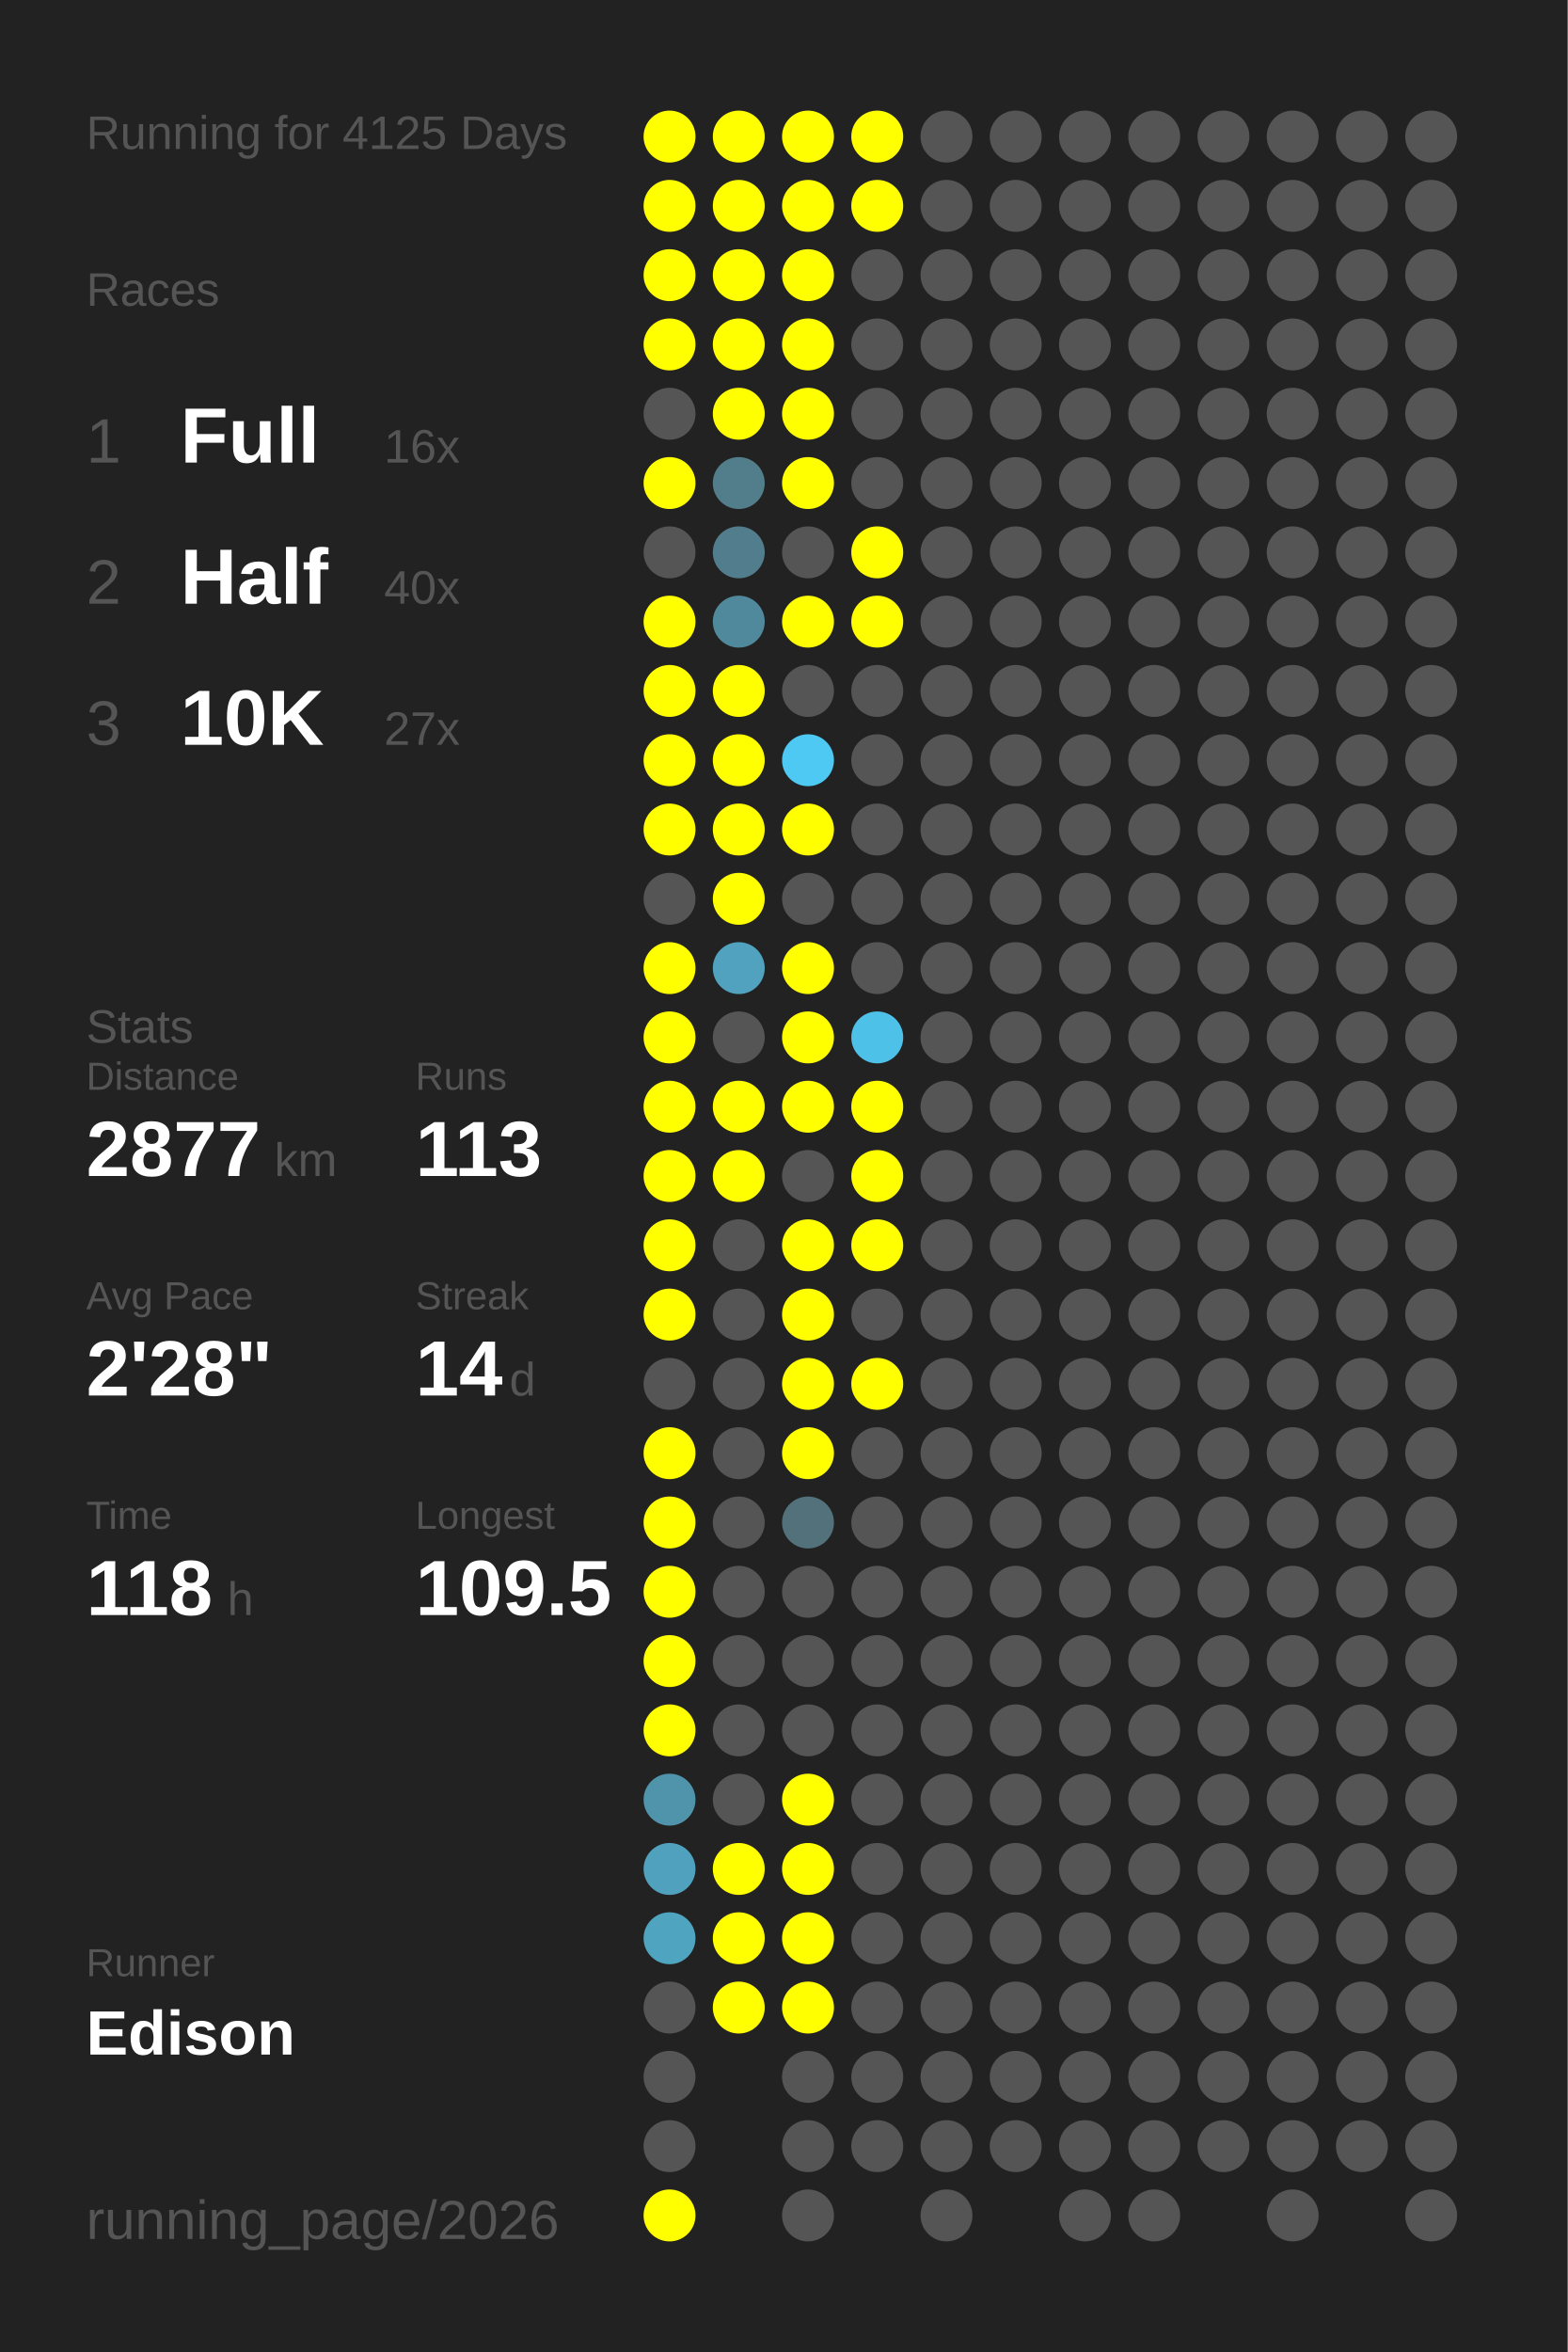
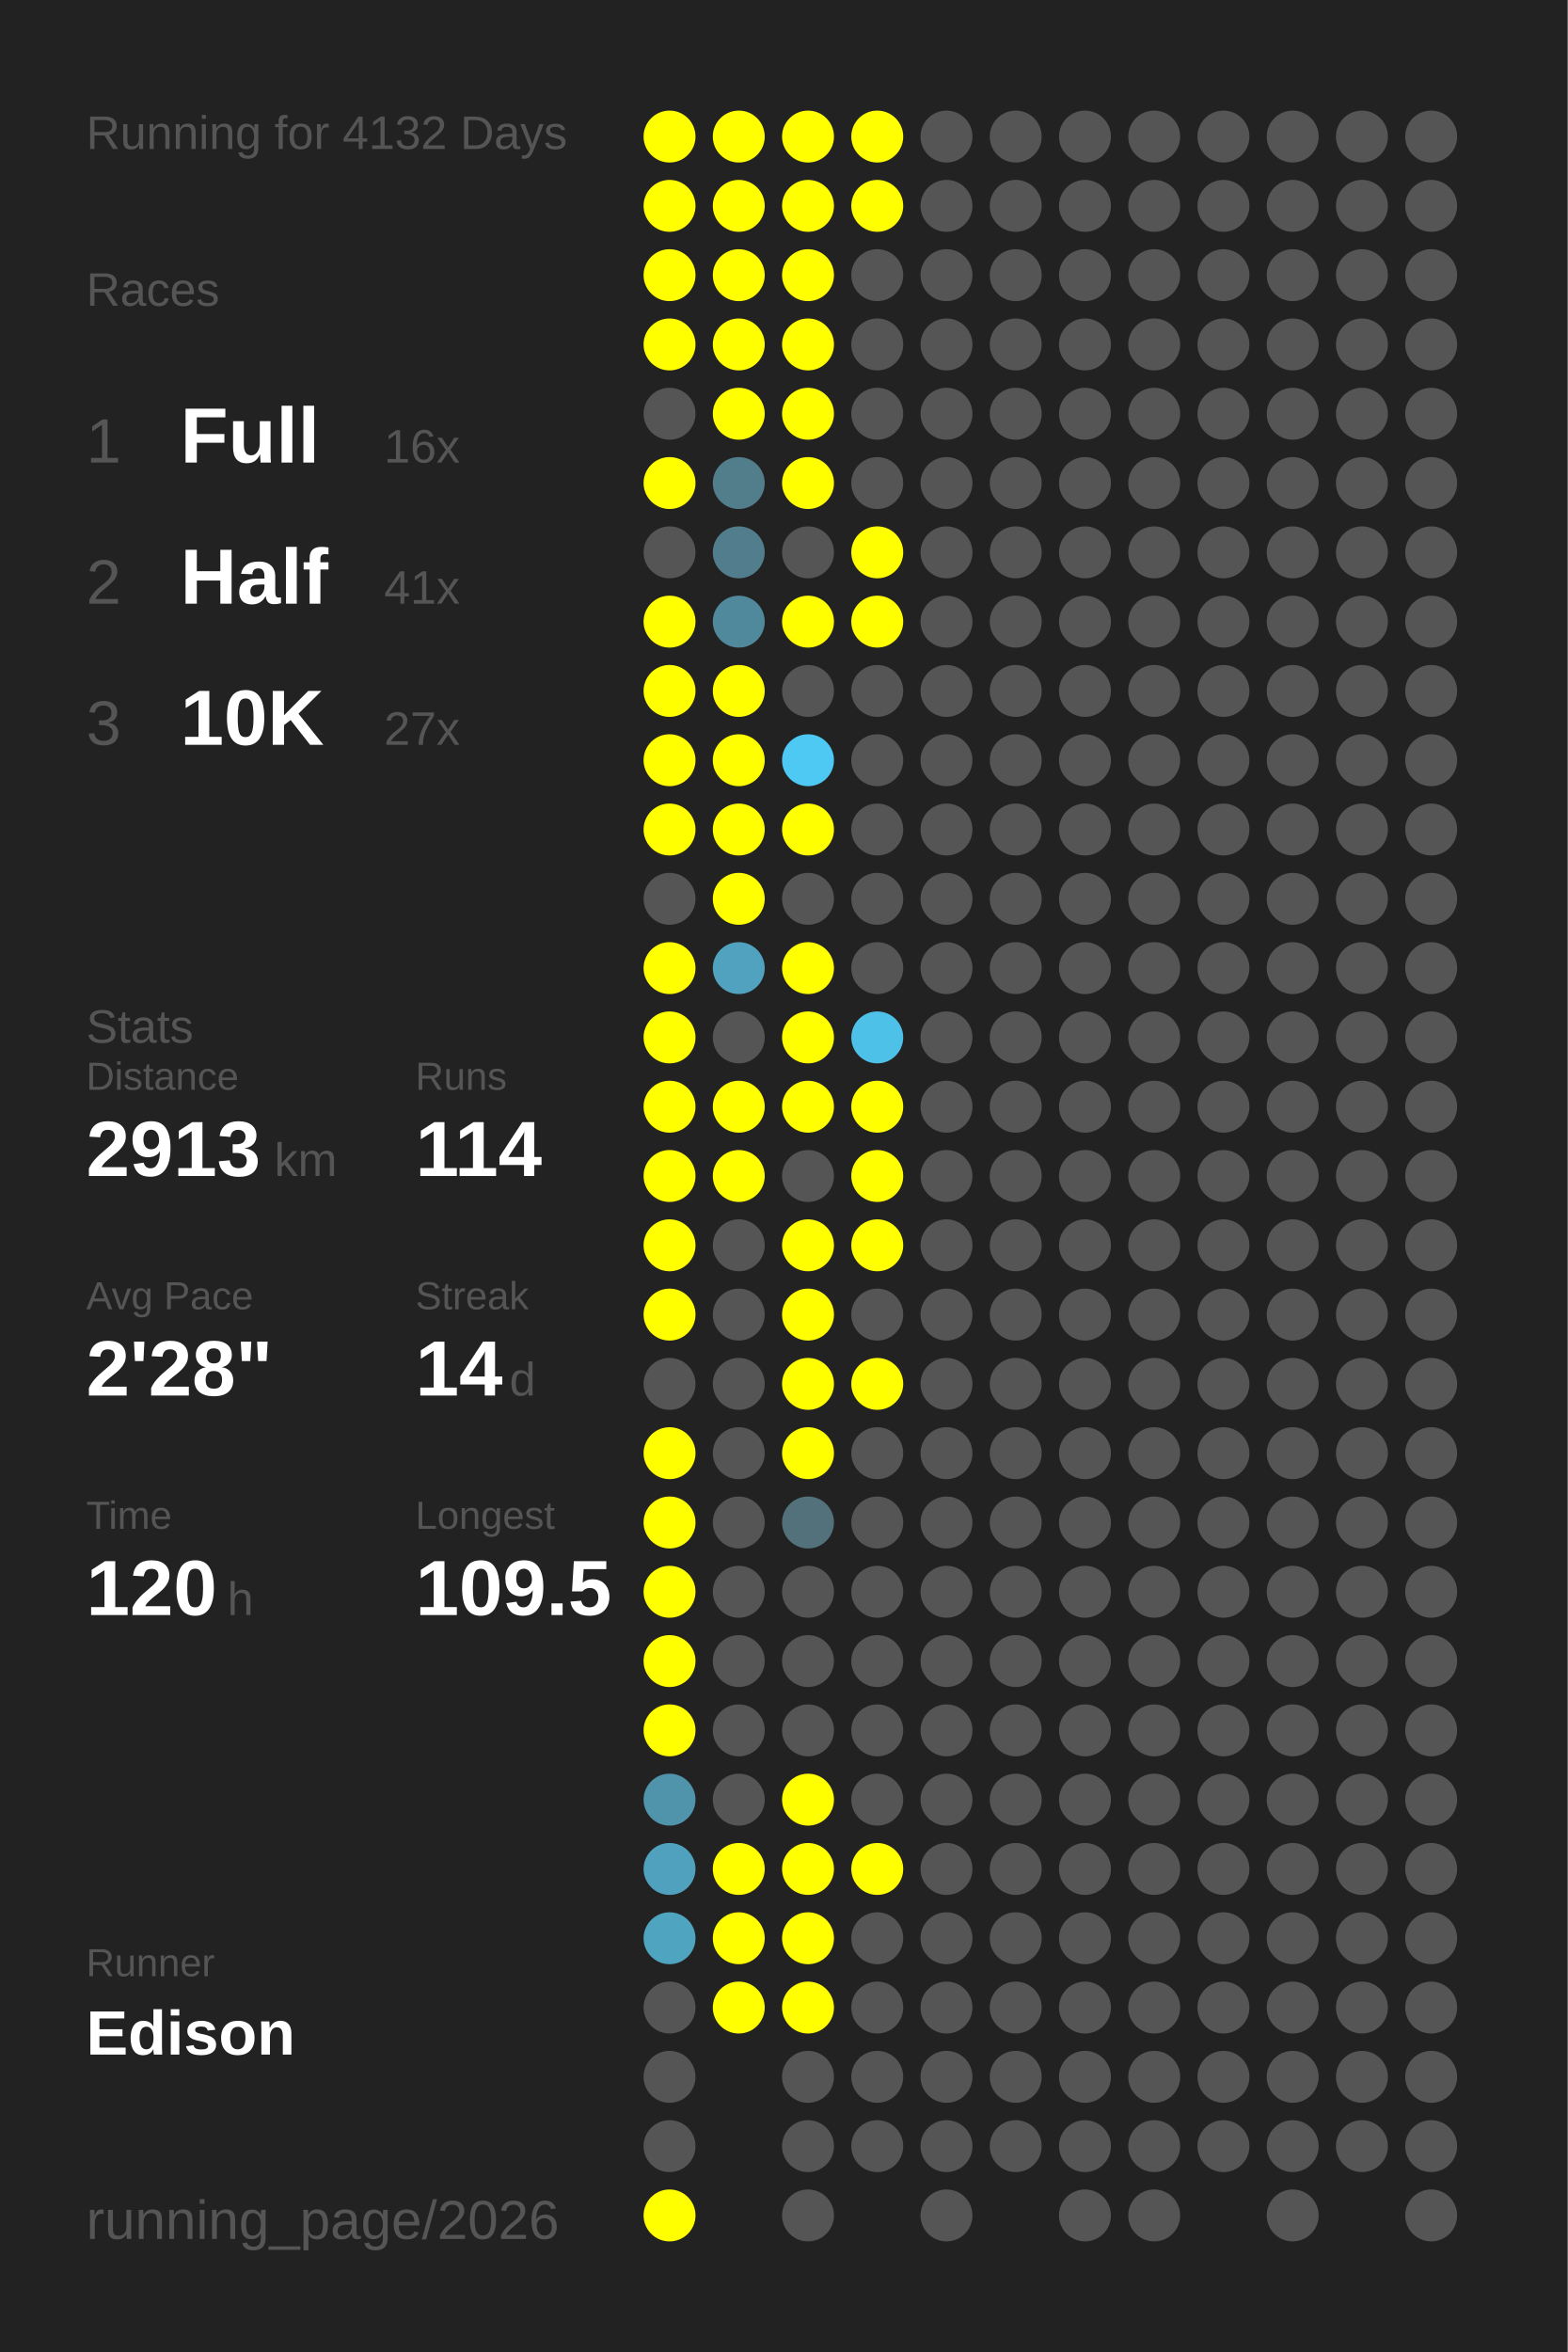
<svg xmlns="http://www.w3.org/2000/svg" baseProfile="full" height="300mm" version="1.1" viewBox="0,0,200,300" width="200mm">
  <defs />
  <rect fill="#222222" height="300" width="200" x="0" y="0" />
-   <text fill="#555555" style="font-size:6px; font-family:Arial;" x="11" y="19">Running for 4125 Days</text>
+   <text fill="#555555" style="font-size:6px; font-family:Arial;" x="11" y="19">Running for 4132 Days</text>
  <text fill="#555555" style="font-size:6px; font-family:Arial;" x="11" y="39">Races</text>
  <text fill="#555555" style="font-size:8px; font-family:Arial;" x="11" y="59">1</text>
  <text fill="#FFFFFF" style="font-size:10px; font-family:Arial; font-weight:bold;" x="23" y="59">Full</text>
  <text fill="#555555" style="font-size:6px; font-family:Arial;" x="49" y="59">16x</text>
  <text fill="#555555" style="font-size:8px; font-family:Arial;" x="11" y="77">2</text>
  <text fill="#FFFFFF" style="font-size:10px; font-family:Arial; font-weight:bold;" x="23" y="77">Half</text>
-   <text fill="#555555" style="font-size:6px; font-family:Arial;" x="49" y="77">40x</text>
+   <text fill="#555555" style="font-size:6px; font-family:Arial;" x="49" y="77">41x</text>
  <text fill="#555555" style="font-size:8px; font-family:Arial;" x="11" y="95">3</text>
  <text fill="#FFFFFF" style="font-size:10px; font-family:Arial; font-weight:bold;" x="23" y="95">10K</text>
  <text fill="#555555" style="font-size:6px; font-family:Arial;" x="49" y="95">27x</text>
  <text fill="#555555" style="font-size:6px; font-family:Arial;" x="11" y="133">Stats</text>
  <text fill="#555555" style="font-size:5px; font-family:Arial;" x="11" y="139">Distance</text>
-   <text fill="#FFFFFF" style="font-size:10px; font-family:Arial; font-weight:bold;" x="11" y="150">2877</text>
+   <text fill="#FFFFFF" style="font-size:10px; font-family:Arial; font-weight:bold;" x="11" y="150">2913</text>
  <text fill="#555555" style="font-size:6px; font-family:Arial;" x="35" y="150">km</text>
  <text fill="#555555" style="font-size:5px; font-family:Arial;" x="53" y="139">Runs</text>
-   <text fill="#FFFFFF" style="font-size:10px; font-family:Arial; font-weight:bold;" x="53" y="150">113</text>
+   <text fill="#FFFFFF" style="font-size:10px; font-family:Arial; font-weight:bold;" x="53" y="150">114</text>
  <text fill="#555555" style="font-size:5px; font-family:Arial;" x="11" y="167">Avg Pace</text>
  <text fill="#FFFFFF" style="font-size:10px; font-family:Arial; font-weight:bold;" x="11" y="178">2'28"</text>
  <text fill="#555555" style="font-size:5px; font-family:Arial;" x="53" y="167">Streak</text>
  <text fill="#FFFFFF" style="font-size:10px; font-family:Arial; font-weight:bold;" x="53" y="178">14</text>
  <text fill="#555555" style="font-size:6px; font-family:Arial;" x="65" y="178">d</text>
  <text fill="#555555" style="font-size:5px; font-family:Arial;" x="11" y="195">Time</text>
-   <text fill="#FFFFFF" style="font-size:10px; font-family:Arial; font-weight:bold;" x="11" y="206">118</text>
+   <text fill="#FFFFFF" style="font-size:10px; font-family:Arial; font-weight:bold;" x="11" y="206">120</text>
  <text fill="#555555" style="font-size:6px; font-family:Arial;" x="29" y="206">h</text>
  <text fill="#555555" style="font-size:5px; font-family:Arial;" x="53" y="195">Longest</text>
  <text fill="#FFFFFF" style="font-size:10px; font-family:Arial; font-weight:bold;" x="53" y="206">109.5</text>
  <text fill="#555555" style="font-size:5px; font-family:Arial;" x="11" y="252.065">Runner</text>
  <text fill="#FFFFFF" style="font-size:8px; font-family:Arial; font-weight:bold;" x="11" y="262.065">Edison</text>
  <text fill="#555555" style="font-size:7px; font-family:Arial;" x="11" y="285.581">running_page/2026</text>
  <circle cx="85.417" cy="17.419" fill="#FFFF00" r="3.312" />
  <circle cx="85.417" cy="26.258" fill="#FFFF00" r="3.312" />
  <circle cx="85.417" cy="35.097" fill="#FFFF00" r="3.312" />
  <circle cx="85.417" cy="43.935" fill="#FFFF00" r="3.312" />
  <circle cx="85.417" cy="52.774" fill="#555555" r="3.312" />
  <circle cx="85.417" cy="61.613" fill="#FFFF00" r="3.312" />
  <circle cx="85.417" cy="70.452" fill="#555555" r="3.312" />
  <circle cx="85.417" cy="79.29" fill="#FFFF00" r="3.312" />
  <circle cx="85.417" cy="88.129" fill="#FFFF00" r="3.312" />
  <circle cx="85.417" cy="96.968" fill="#FFFF00" r="3.312" />
  <circle cx="85.417" cy="105.806" fill="#FFFF00" r="3.312" />
  <circle cx="85.417" cy="114.645" fill="#555555" r="3.312" />
  <circle cx="85.417" cy="123.484" fill="#FFFF00" r="3.312" />
  <circle cx="85.417" cy="132.323" fill="#FFFF00" r="3.312" />
  <circle cx="85.417" cy="141.161" fill="#FFFF00" r="3.312" />
  <circle cx="85.417" cy="150" fill="#FFFF00" r="3.312" />
  <circle cx="85.417" cy="158.839" fill="#FFFF00" r="3.312" />
  <circle cx="85.417" cy="167.677" fill="#FFFF00" r="3.312" />
  <circle cx="85.417" cy="176.516" fill="#555555" r="3.312" />
  <circle cx="85.417" cy="185.355" fill="#FFFF00" r="3.312" />
  <circle cx="85.417" cy="194.194" fill="#FFFF00" r="3.312" />
  <circle cx="85.417" cy="203.032" fill="#FFFF00" r="3.312" />
  <circle cx="85.417" cy="211.871" fill="#FFFF00" r="3.312" />
  <circle cx="85.417" cy="220.71" fill="#FFFF00" r="3.312" />
  <circle cx="85.417" cy="229.548" fill="#5094ab" r="3.312" />
  <circle cx="85.417" cy="238.387" fill="#50a1bd" r="3.312" />
  <circle cx="85.417" cy="247.226" fill="#4fa4c0" r="3.312" />
  <circle cx="85.417" cy="256.065" fill="#555555" r="3.312" />
  <circle cx="85.417" cy="264.903" fill="#555555" r="3.312" />
  <circle cx="85.417" cy="273.742" fill="#555555" r="3.312" />
  <circle cx="85.417" cy="282.581" fill="#FFFF00" r="3.312" />
  <circle cx="94.25" cy="17.419" fill="#FFFF00" r="3.312" />
  <circle cx="94.25" cy="26.258" fill="#FFFF00" r="3.312" />
  <circle cx="94.25" cy="35.097" fill="#FFFF00" r="3.312" />
  <circle cx="94.25" cy="43.935" fill="#FFFF00" r="3.312" />
  <circle cx="94.25" cy="52.774" fill="#FFFF00" r="3.312" />
  <circle cx="94.25" cy="61.613" fill="#527d8b" r="3.312" />
  <circle cx="94.25" cy="70.452" fill="#527d8c" r="3.312" />
  <circle cx="94.25" cy="79.29" fill="#51899c" r="3.312" />
  <circle cx="94.25" cy="88.129" fill="#FFFF00" r="3.312" />
  <circle cx="94.25" cy="96.968" fill="#FFFF00" r="3.312" />
  <circle cx="94.25" cy="105.806" fill="#FFFF00" r="3.312" />
  <circle cx="94.25" cy="114.645" fill="#FFFF00" r="3.312" />
  <circle cx="94.25" cy="123.484" fill="#50a2be" r="3.312" />
  <circle cx="94.25" cy="132.323" fill="#555555" r="3.312" />
  <circle cx="94.25" cy="141.161" fill="#FFFF00" r="3.312" />
  <circle cx="94.25" cy="150" fill="#FFFF00" r="3.312" />
  <circle cx="94.25" cy="158.839" fill="#555555" r="3.312" />
  <circle cx="94.25" cy="167.677" fill="#555555" r="3.312" />
  <circle cx="94.25" cy="176.516" fill="#555555" r="3.312" />
  <circle cx="94.25" cy="185.355" fill="#555555" r="3.312" />
  <circle cx="94.25" cy="194.194" fill="#555555" r="3.312" />
  <circle cx="94.25" cy="203.032" fill="#555555" r="3.312" />
  <circle cx="94.25" cy="211.871" fill="#555555" r="3.312" />
  <circle cx="94.25" cy="220.71" fill="#555555" r="3.312" />
  <circle cx="94.25" cy="229.548" fill="#555555" r="3.312" />
  <circle cx="94.25" cy="238.387" fill="#FFFF00" r="3.312" />
  <circle cx="94.25" cy="247.226" fill="#FFFF00" r="3.312" />
  <circle cx="94.25" cy="256.065" fill="#FFFF00" r="3.312" />
  <circle cx="103.083" cy="17.419" fill="#FFFF00" r="3.312" />
  <circle cx="103.083" cy="26.258" fill="#FFFF00" r="3.312" />
  <circle cx="103.083" cy="35.097" fill="#FFFF00" r="3.312" />
  <circle cx="103.083" cy="43.935" fill="#FFFF00" r="3.312" />
  <circle cx="103.083" cy="52.774" fill="#FFFF00" r="3.312" />
  <circle cx="103.083" cy="61.613" fill="#FFFF00" r="3.312" />
  <circle cx="103.083" cy="70.452" fill="#555555" r="3.312" />
  <circle cx="103.083" cy="79.29" fill="#FFFF00" r="3.312" />
  <circle cx="103.083" cy="88.129" fill="#555555" r="3.312" />
  <circle cx="103.083" cy="96.968" fill="#4dc9f3" r="3.312" />
  <circle cx="103.083" cy="105.806" fill="#FFFF00" r="3.312" />
  <circle cx="103.083" cy="114.645" fill="#555555" r="3.312" />
  <circle cx="103.083" cy="123.484" fill="#FFFF00" r="3.312" />
  <circle cx="103.083" cy="132.323" fill="#FFFF00" r="3.312" />
  <circle cx="103.083" cy="141.161" fill="#FFFF00" r="3.312" />
  <circle cx="103.083" cy="150" fill="#555555" r="3.312" />
  <circle cx="103.083" cy="158.839" fill="#FFFF00" r="3.312" />
  <circle cx="103.083" cy="167.677" fill="#FFFF00" r="3.312" />
  <circle cx="103.083" cy="176.516" fill="#FFFF00" r="3.312" />
  <circle cx="103.083" cy="185.355" fill="#FFFF00" r="3.312" />
  <circle cx="103.083" cy="194.194" fill="#53717b" r="3.312" />
  <circle cx="103.083" cy="203.032" fill="#555555" r="3.312" />
  <circle cx="103.083" cy="211.871" fill="#555555" r="3.312" />
  <circle cx="103.083" cy="220.71" fill="#555555" r="3.312" />
  <circle cx="103.083" cy="229.548" fill="#FFFF00" r="3.312" />
  <circle cx="103.083" cy="238.387" fill="#FFFF00" r="3.312" />
  <circle cx="103.083" cy="247.226" fill="#FFFF00" r="3.312" />
  <circle cx="103.083" cy="256.065" fill="#FFFF00" r="3.312" />
  <circle cx="103.083" cy="264.903" fill="#555555" r="3.312" />
  <circle cx="103.083" cy="273.742" fill="#555555" r="3.312" />
  <circle cx="103.083" cy="282.581" fill="#555555" r="3.312" />
  <circle cx="111.917" cy="17.419" fill="#FFFF00" r="3.312" />
  <circle cx="111.917" cy="26.258" fill="#FFFF00" r="3.312" />
  <circle cx="111.917" cy="35.097" fill="#555555" r="3.312" />
  <circle cx="111.917" cy="43.935" fill="#555555" r="3.312" />
  <circle cx="111.917" cy="52.774" fill="#555555" r="3.312" />
  <circle cx="111.917" cy="61.613" fill="#555555" r="3.312" />
  <circle cx="111.917" cy="70.452" fill="#FFFF00" r="3.312" />
  <circle cx="111.917" cy="79.29" fill="#FFFF00" r="3.312" />
  <circle cx="111.917" cy="88.129" fill="#555555" r="3.312" />
  <circle cx="111.917" cy="96.968" fill="#555555" r="3.312" />
  <circle cx="111.917" cy="105.806" fill="#555555" r="3.312" />
  <circle cx="111.917" cy="114.645" fill="#555555" r="3.312" />
  <circle cx="111.917" cy="123.484" fill="#555555" r="3.312" />
  <circle cx="111.917" cy="132.323" fill="#4ec1e8" r="3.312" />
  <circle cx="111.917" cy="141.161" fill="#FFFF00" r="3.312" />
  <circle cx="111.917" cy="150" fill="#FFFF00" r="3.312" />
  <circle cx="111.917" cy="158.839" fill="#FFFF00" r="3.312" />
  <circle cx="111.917" cy="167.677" fill="#555555" r="3.312" />
  <circle cx="111.917" cy="176.516" fill="#FFFF00" r="3.312" />
  <circle cx="111.917" cy="185.355" fill="#555555" r="3.312" />
  <circle cx="111.917" cy="194.194" fill="#555555" r="3.312" />
  <circle cx="111.917" cy="203.032" fill="#555555" r="3.312" />
  <circle cx="111.917" cy="211.871" fill="#555555" r="3.312" />
  <circle cx="111.917" cy="220.71" fill="#555555" r="3.312" />
  <circle cx="111.917" cy="229.548" fill="#555555" r="3.312" />
-   <circle cx="111.917" cy="238.387" fill="#555555" r="3.312" />
+   <circle cx="111.917" cy="238.387" fill="#FFFF00" r="3.312" />
  <circle cx="111.917" cy="247.226" fill="#555555" r="3.312" />
  <circle cx="111.917" cy="256.065" fill="#555555" r="3.312" />
  <circle cx="111.917" cy="264.903" fill="#555555" r="3.312" />
  <circle cx="111.917" cy="273.742" fill="#555555" r="3.312" />
  <circle cx="120.75" cy="17.419" fill="#555555" r="3.312" />
  <circle cx="120.75" cy="26.258" fill="#555555" r="3.312" />
  <circle cx="120.75" cy="35.097" fill="#555555" r="3.312" />
  <circle cx="120.75" cy="43.935" fill="#555555" r="3.312" />
  <circle cx="120.75" cy="52.774" fill="#555555" r="3.312" />
  <circle cx="120.75" cy="61.613" fill="#555555" r="3.312" />
  <circle cx="120.75" cy="70.452" fill="#555555" r="3.312" />
  <circle cx="120.75" cy="79.29" fill="#555555" r="3.312" />
  <circle cx="120.75" cy="88.129" fill="#555555" r="3.312" />
  <circle cx="120.75" cy="96.968" fill="#555555" r="3.312" />
  <circle cx="120.75" cy="105.806" fill="#555555" r="3.312" />
  <circle cx="120.75" cy="114.645" fill="#555555" r="3.312" />
  <circle cx="120.75" cy="123.484" fill="#555555" r="3.312" />
  <circle cx="120.75" cy="132.323" fill="#555555" r="3.312" />
  <circle cx="120.75" cy="141.161" fill="#555555" r="3.312" />
  <circle cx="120.75" cy="150" fill="#555555" r="3.312" />
  <circle cx="120.75" cy="158.839" fill="#555555" r="3.312" />
  <circle cx="120.75" cy="167.677" fill="#555555" r="3.312" />
  <circle cx="120.75" cy="176.516" fill="#555555" r="3.312" />
  <circle cx="120.75" cy="185.355" fill="#555555" r="3.312" />
  <circle cx="120.75" cy="194.194" fill="#555555" r="3.312" />
  <circle cx="120.75" cy="203.032" fill="#555555" r="3.312" />
  <circle cx="120.75" cy="211.871" fill="#555555" r="3.312" />
  <circle cx="120.75" cy="220.71" fill="#555555" r="3.312" />
  <circle cx="120.75" cy="229.548" fill="#555555" r="3.312" />
  <circle cx="120.75" cy="238.387" fill="#555555" r="3.312" />
  <circle cx="120.75" cy="247.226" fill="#555555" r="3.312" />
  <circle cx="120.75" cy="256.065" fill="#555555" r="3.312" />
  <circle cx="120.75" cy="264.903" fill="#555555" r="3.312" />
  <circle cx="120.75" cy="273.742" fill="#555555" r="3.312" />
  <circle cx="120.75" cy="282.581" fill="#555555" r="3.312" />
  <circle cx="129.583" cy="17.419" fill="#555555" r="3.312" />
  <circle cx="129.583" cy="26.258" fill="#555555" r="3.312" />
  <circle cx="129.583" cy="35.097" fill="#555555" r="3.312" />
  <circle cx="129.583" cy="43.935" fill="#555555" r="3.312" />
  <circle cx="129.583" cy="52.774" fill="#555555" r="3.312" />
  <circle cx="129.583" cy="61.613" fill="#555555" r="3.312" />
  <circle cx="129.583" cy="70.452" fill="#555555" r="3.312" />
  <circle cx="129.583" cy="79.29" fill="#555555" r="3.312" />
  <circle cx="129.583" cy="88.129" fill="#555555" r="3.312" />
  <circle cx="129.583" cy="96.968" fill="#555555" r="3.312" />
  <circle cx="129.583" cy="105.806" fill="#555555" r="3.312" />
  <circle cx="129.583" cy="114.645" fill="#555555" r="3.312" />
  <circle cx="129.583" cy="123.484" fill="#555555" r="3.312" />
  <circle cx="129.583" cy="132.323" fill="#555555" r="3.312" />
  <circle cx="129.583" cy="141.161" fill="#555555" r="3.312" />
  <circle cx="129.583" cy="150" fill="#555555" r="3.312" />
  <circle cx="129.583" cy="158.839" fill="#555555" r="3.312" />
  <circle cx="129.583" cy="167.677" fill="#555555" r="3.312" />
  <circle cx="129.583" cy="176.516" fill="#555555" r="3.312" />
  <circle cx="129.583" cy="185.355" fill="#555555" r="3.312" />
  <circle cx="129.583" cy="194.194" fill="#555555" r="3.312" />
  <circle cx="129.583" cy="203.032" fill="#555555" r="3.312" />
  <circle cx="129.583" cy="211.871" fill="#555555" r="3.312" />
  <circle cx="129.583" cy="220.71" fill="#555555" r="3.312" />
  <circle cx="129.583" cy="229.548" fill="#555555" r="3.312" />
  <circle cx="129.583" cy="238.387" fill="#555555" r="3.312" />
  <circle cx="129.583" cy="247.226" fill="#555555" r="3.312" />
  <circle cx="129.583" cy="256.065" fill="#555555" r="3.312" />
  <circle cx="129.583" cy="264.903" fill="#555555" r="3.312" />
  <circle cx="129.583" cy="273.742" fill="#555555" r="3.312" />
  <circle cx="138.417" cy="17.419" fill="#555555" r="3.312" />
  <circle cx="138.417" cy="26.258" fill="#555555" r="3.312" />
  <circle cx="138.417" cy="35.097" fill="#555555" r="3.312" />
  <circle cx="138.417" cy="43.935" fill="#555555" r="3.312" />
  <circle cx="138.417" cy="52.774" fill="#555555" r="3.312" />
  <circle cx="138.417" cy="61.613" fill="#555555" r="3.312" />
  <circle cx="138.417" cy="70.452" fill="#555555" r="3.312" />
  <circle cx="138.417" cy="79.29" fill="#555555" r="3.312" />
  <circle cx="138.417" cy="88.129" fill="#555555" r="3.312" />
  <circle cx="138.417" cy="96.968" fill="#555555" r="3.312" />
  <circle cx="138.417" cy="105.806" fill="#555555" r="3.312" />
  <circle cx="138.417" cy="114.645" fill="#555555" r="3.312" />
  <circle cx="138.417" cy="123.484" fill="#555555" r="3.312" />
  <circle cx="138.417" cy="132.323" fill="#555555" r="3.312" />
  <circle cx="138.417" cy="141.161" fill="#555555" r="3.312" />
  <circle cx="138.417" cy="150" fill="#555555" r="3.312" />
  <circle cx="138.417" cy="158.839" fill="#555555" r="3.312" />
  <circle cx="138.417" cy="167.677" fill="#555555" r="3.312" />
  <circle cx="138.417" cy="176.516" fill="#555555" r="3.312" />
  <circle cx="138.417" cy="185.355" fill="#555555" r="3.312" />
  <circle cx="138.417" cy="194.194" fill="#555555" r="3.312" />
  <circle cx="138.417" cy="203.032" fill="#555555" r="3.312" />
  <circle cx="138.417" cy="211.871" fill="#555555" r="3.312" />
  <circle cx="138.417" cy="220.71" fill="#555555" r="3.312" />
  <circle cx="138.417" cy="229.548" fill="#555555" r="3.312" />
  <circle cx="138.417" cy="238.387" fill="#555555" r="3.312" />
  <circle cx="138.417" cy="247.226" fill="#555555" r="3.312" />
  <circle cx="138.417" cy="256.065" fill="#555555" r="3.312" />
  <circle cx="138.417" cy="264.903" fill="#555555" r="3.312" />
  <circle cx="138.417" cy="273.742" fill="#555555" r="3.312" />
  <circle cx="138.417" cy="282.581" fill="#555555" r="3.312" />
  <circle cx="147.25" cy="17.419" fill="#555555" r="3.312" />
  <circle cx="147.25" cy="26.258" fill="#555555" r="3.312" />
  <circle cx="147.25" cy="35.097" fill="#555555" r="3.312" />
  <circle cx="147.25" cy="43.935" fill="#555555" r="3.312" />
  <circle cx="147.25" cy="52.774" fill="#555555" r="3.312" />
  <circle cx="147.25" cy="61.613" fill="#555555" r="3.312" />
  <circle cx="147.25" cy="70.452" fill="#555555" r="3.312" />
  <circle cx="147.25" cy="79.29" fill="#555555" r="3.312" />
  <circle cx="147.25" cy="88.129" fill="#555555" r="3.312" />
  <circle cx="147.25" cy="96.968" fill="#555555" r="3.312" />
  <circle cx="147.25" cy="105.806" fill="#555555" r="3.312" />
  <circle cx="147.25" cy="114.645" fill="#555555" r="3.312" />
  <circle cx="147.25" cy="123.484" fill="#555555" r="3.312" />
  <circle cx="147.25" cy="132.323" fill="#555555" r="3.312" />
  <circle cx="147.25" cy="141.161" fill="#555555" r="3.312" />
  <circle cx="147.25" cy="150" fill="#555555" r="3.312" />
  <circle cx="147.25" cy="158.839" fill="#555555" r="3.312" />
  <circle cx="147.25" cy="167.677" fill="#555555" r="3.312" />
  <circle cx="147.25" cy="176.516" fill="#555555" r="3.312" />
  <circle cx="147.25" cy="185.355" fill="#555555" r="3.312" />
  <circle cx="147.25" cy="194.194" fill="#555555" r="3.312" />
  <circle cx="147.25" cy="203.032" fill="#555555" r="3.312" />
  <circle cx="147.25" cy="211.871" fill="#555555" r="3.312" />
  <circle cx="147.25" cy="220.71" fill="#555555" r="3.312" />
  <circle cx="147.25" cy="229.548" fill="#555555" r="3.312" />
  <circle cx="147.25" cy="238.387" fill="#555555" r="3.312" />
  <circle cx="147.25" cy="247.226" fill="#555555" r="3.312" />
  <circle cx="147.25" cy="256.065" fill="#555555" r="3.312" />
  <circle cx="147.25" cy="264.903" fill="#555555" r="3.312" />
  <circle cx="147.25" cy="273.742" fill="#555555" r="3.312" />
  <circle cx="147.25" cy="282.581" fill="#555555" r="3.312" />
  <circle cx="156.083" cy="17.419" fill="#555555" r="3.312" />
  <circle cx="156.083" cy="26.258" fill="#555555" r="3.312" />
  <circle cx="156.083" cy="35.097" fill="#555555" r="3.312" />
  <circle cx="156.083" cy="43.935" fill="#555555" r="3.312" />
  <circle cx="156.083" cy="52.774" fill="#555555" r="3.312" />
  <circle cx="156.083" cy="61.613" fill="#555555" r="3.312" />
  <circle cx="156.083" cy="70.452" fill="#555555" r="3.312" />
  <circle cx="156.083" cy="79.29" fill="#555555" r="3.312" />
  <circle cx="156.083" cy="88.129" fill="#555555" r="3.312" />
  <circle cx="156.083" cy="96.968" fill="#555555" r="3.312" />
  <circle cx="156.083" cy="105.806" fill="#555555" r="3.312" />
  <circle cx="156.083" cy="114.645" fill="#555555" r="3.312" />
  <circle cx="156.083" cy="123.484" fill="#555555" r="3.312" />
  <circle cx="156.083" cy="132.323" fill="#555555" r="3.312" />
  <circle cx="156.083" cy="141.161" fill="#555555" r="3.312" />
  <circle cx="156.083" cy="150" fill="#555555" r="3.312" />
  <circle cx="156.083" cy="158.839" fill="#555555" r="3.312" />
  <circle cx="156.083" cy="167.677" fill="#555555" r="3.312" />
  <circle cx="156.083" cy="176.516" fill="#555555" r="3.312" />
  <circle cx="156.083" cy="185.355" fill="#555555" r="3.312" />
  <circle cx="156.083" cy="194.194" fill="#555555" r="3.312" />
  <circle cx="156.083" cy="203.032" fill="#555555" r="3.312" />
  <circle cx="156.083" cy="211.871" fill="#555555" r="3.312" />
  <circle cx="156.083" cy="220.71" fill="#555555" r="3.312" />
  <circle cx="156.083" cy="229.548" fill="#555555" r="3.312" />
  <circle cx="156.083" cy="238.387" fill="#555555" r="3.312" />
  <circle cx="156.083" cy="247.226" fill="#555555" r="3.312" />
  <circle cx="156.083" cy="256.065" fill="#555555" r="3.312" />
  <circle cx="156.083" cy="264.903" fill="#555555" r="3.312" />
  <circle cx="156.083" cy="273.742" fill="#555555" r="3.312" />
  <circle cx="164.917" cy="17.419" fill="#555555" r="3.312" />
  <circle cx="164.917" cy="26.258" fill="#555555" r="3.312" />
  <circle cx="164.917" cy="35.097" fill="#555555" r="3.312" />
  <circle cx="164.917" cy="43.935" fill="#555555" r="3.312" />
  <circle cx="164.917" cy="52.774" fill="#555555" r="3.312" />
  <circle cx="164.917" cy="61.613" fill="#555555" r="3.312" />
  <circle cx="164.917" cy="70.452" fill="#555555" r="3.312" />
  <circle cx="164.917" cy="79.29" fill="#555555" r="3.312" />
  <circle cx="164.917" cy="88.129" fill="#555555" r="3.312" />
  <circle cx="164.917" cy="96.968" fill="#555555" r="3.312" />
  <circle cx="164.917" cy="105.806" fill="#555555" r="3.312" />
  <circle cx="164.917" cy="114.645" fill="#555555" r="3.312" />
  <circle cx="164.917" cy="123.484" fill="#555555" r="3.312" />
  <circle cx="164.917" cy="132.323" fill="#555555" r="3.312" />
  <circle cx="164.917" cy="141.161" fill="#555555" r="3.312" />
  <circle cx="164.917" cy="150" fill="#555555" r="3.312" />
  <circle cx="164.917" cy="158.839" fill="#555555" r="3.312" />
  <circle cx="164.917" cy="167.677" fill="#555555" r="3.312" />
  <circle cx="164.917" cy="176.516" fill="#555555" r="3.312" />
  <circle cx="164.917" cy="185.355" fill="#555555" r="3.312" />
  <circle cx="164.917" cy="194.194" fill="#555555" r="3.312" />
  <circle cx="164.917" cy="203.032" fill="#555555" r="3.312" />
  <circle cx="164.917" cy="211.871" fill="#555555" r="3.312" />
  <circle cx="164.917" cy="220.71" fill="#555555" r="3.312" />
  <circle cx="164.917" cy="229.548" fill="#555555" r="3.312" />
  <circle cx="164.917" cy="238.387" fill="#555555" r="3.312" />
  <circle cx="164.917" cy="247.226" fill="#555555" r="3.312" />
  <circle cx="164.917" cy="256.065" fill="#555555" r="3.312" />
  <circle cx="164.917" cy="264.903" fill="#555555" r="3.312" />
  <circle cx="164.917" cy="273.742" fill="#555555" r="3.312" />
  <circle cx="164.917" cy="282.581" fill="#555555" r="3.312" />
  <circle cx="173.75" cy="17.419" fill="#555555" r="3.312" />
  <circle cx="173.75" cy="26.258" fill="#555555" r="3.312" />
  <circle cx="173.75" cy="35.097" fill="#555555" r="3.312" />
  <circle cx="173.75" cy="43.935" fill="#555555" r="3.312" />
  <circle cx="173.75" cy="52.774" fill="#555555" r="3.312" />
  <circle cx="173.75" cy="61.613" fill="#555555" r="3.312" />
  <circle cx="173.75" cy="70.452" fill="#555555" r="3.312" />
  <circle cx="173.75" cy="79.29" fill="#555555" r="3.312" />
  <circle cx="173.75" cy="88.129" fill="#555555" r="3.312" />
  <circle cx="173.75" cy="96.968" fill="#555555" r="3.312" />
  <circle cx="173.75" cy="105.806" fill="#555555" r="3.312" />
  <circle cx="173.75" cy="114.645" fill="#555555" r="3.312" />
  <circle cx="173.75" cy="123.484" fill="#555555" r="3.312" />
  <circle cx="173.75" cy="132.323" fill="#555555" r="3.312" />
  <circle cx="173.75" cy="141.161" fill="#555555" r="3.312" />
  <circle cx="173.75" cy="150" fill="#555555" r="3.312" />
  <circle cx="173.75" cy="158.839" fill="#555555" r="3.312" />
  <circle cx="173.75" cy="167.677" fill="#555555" r="3.312" />
  <circle cx="173.75" cy="176.516" fill="#555555" r="3.312" />
  <circle cx="173.75" cy="185.355" fill="#555555" r="3.312" />
  <circle cx="173.75" cy="194.194" fill="#555555" r="3.312" />
  <circle cx="173.75" cy="203.032" fill="#555555" r="3.312" />
  <circle cx="173.75" cy="211.871" fill="#555555" r="3.312" />
  <circle cx="173.75" cy="220.71" fill="#555555" r="3.312" />
  <circle cx="173.75" cy="229.548" fill="#555555" r="3.312" />
  <circle cx="173.75" cy="238.387" fill="#555555" r="3.312" />
  <circle cx="173.75" cy="247.226" fill="#555555" r="3.312" />
  <circle cx="173.75" cy="256.065" fill="#555555" r="3.312" />
  <circle cx="173.75" cy="264.903" fill="#555555" r="3.312" />
  <circle cx="173.75" cy="273.742" fill="#555555" r="3.312" />
  <circle cx="182.583" cy="17.419" fill="#555555" r="3.312" />
  <circle cx="182.583" cy="26.258" fill="#555555" r="3.312" />
  <circle cx="182.583" cy="35.097" fill="#555555" r="3.312" />
  <circle cx="182.583" cy="43.935" fill="#555555" r="3.312" />
  <circle cx="182.583" cy="52.774" fill="#555555" r="3.312" />
  <circle cx="182.583" cy="61.613" fill="#555555" r="3.312" />
  <circle cx="182.583" cy="70.452" fill="#555555" r="3.312" />
  <circle cx="182.583" cy="79.29" fill="#555555" r="3.312" />
  <circle cx="182.583" cy="88.129" fill="#555555" r="3.312" />
  <circle cx="182.583" cy="96.968" fill="#555555" r="3.312" />
  <circle cx="182.583" cy="105.806" fill="#555555" r="3.312" />
  <circle cx="182.583" cy="114.645" fill="#555555" r="3.312" />
  <circle cx="182.583" cy="123.484" fill="#555555" r="3.312" />
  <circle cx="182.583" cy="132.323" fill="#555555" r="3.312" />
  <circle cx="182.583" cy="141.161" fill="#555555" r="3.312" />
  <circle cx="182.583" cy="150" fill="#555555" r="3.312" />
  <circle cx="182.583" cy="158.839" fill="#555555" r="3.312" />
  <circle cx="182.583" cy="167.677" fill="#555555" r="3.312" />
  <circle cx="182.583" cy="176.516" fill="#555555" r="3.312" />
  <circle cx="182.583" cy="185.355" fill="#555555" r="3.312" />
  <circle cx="182.583" cy="194.194" fill="#555555" r="3.312" />
  <circle cx="182.583" cy="203.032" fill="#555555" r="3.312" />
  <circle cx="182.583" cy="211.871" fill="#555555" r="3.312" />
  <circle cx="182.583" cy="220.71" fill="#555555" r="3.312" />
  <circle cx="182.583" cy="229.548" fill="#555555" r="3.312" />
  <circle cx="182.583" cy="238.387" fill="#555555" r="3.312" />
  <circle cx="182.583" cy="247.226" fill="#555555" r="3.312" />
  <circle cx="182.583" cy="256.065" fill="#555555" r="3.312" />
  <circle cx="182.583" cy="264.903" fill="#555555" r="3.312" />
  <circle cx="182.583" cy="273.742" fill="#555555" r="3.312" />
  <circle cx="182.583" cy="282.581" fill="#555555" r="3.312" />
</svg>
